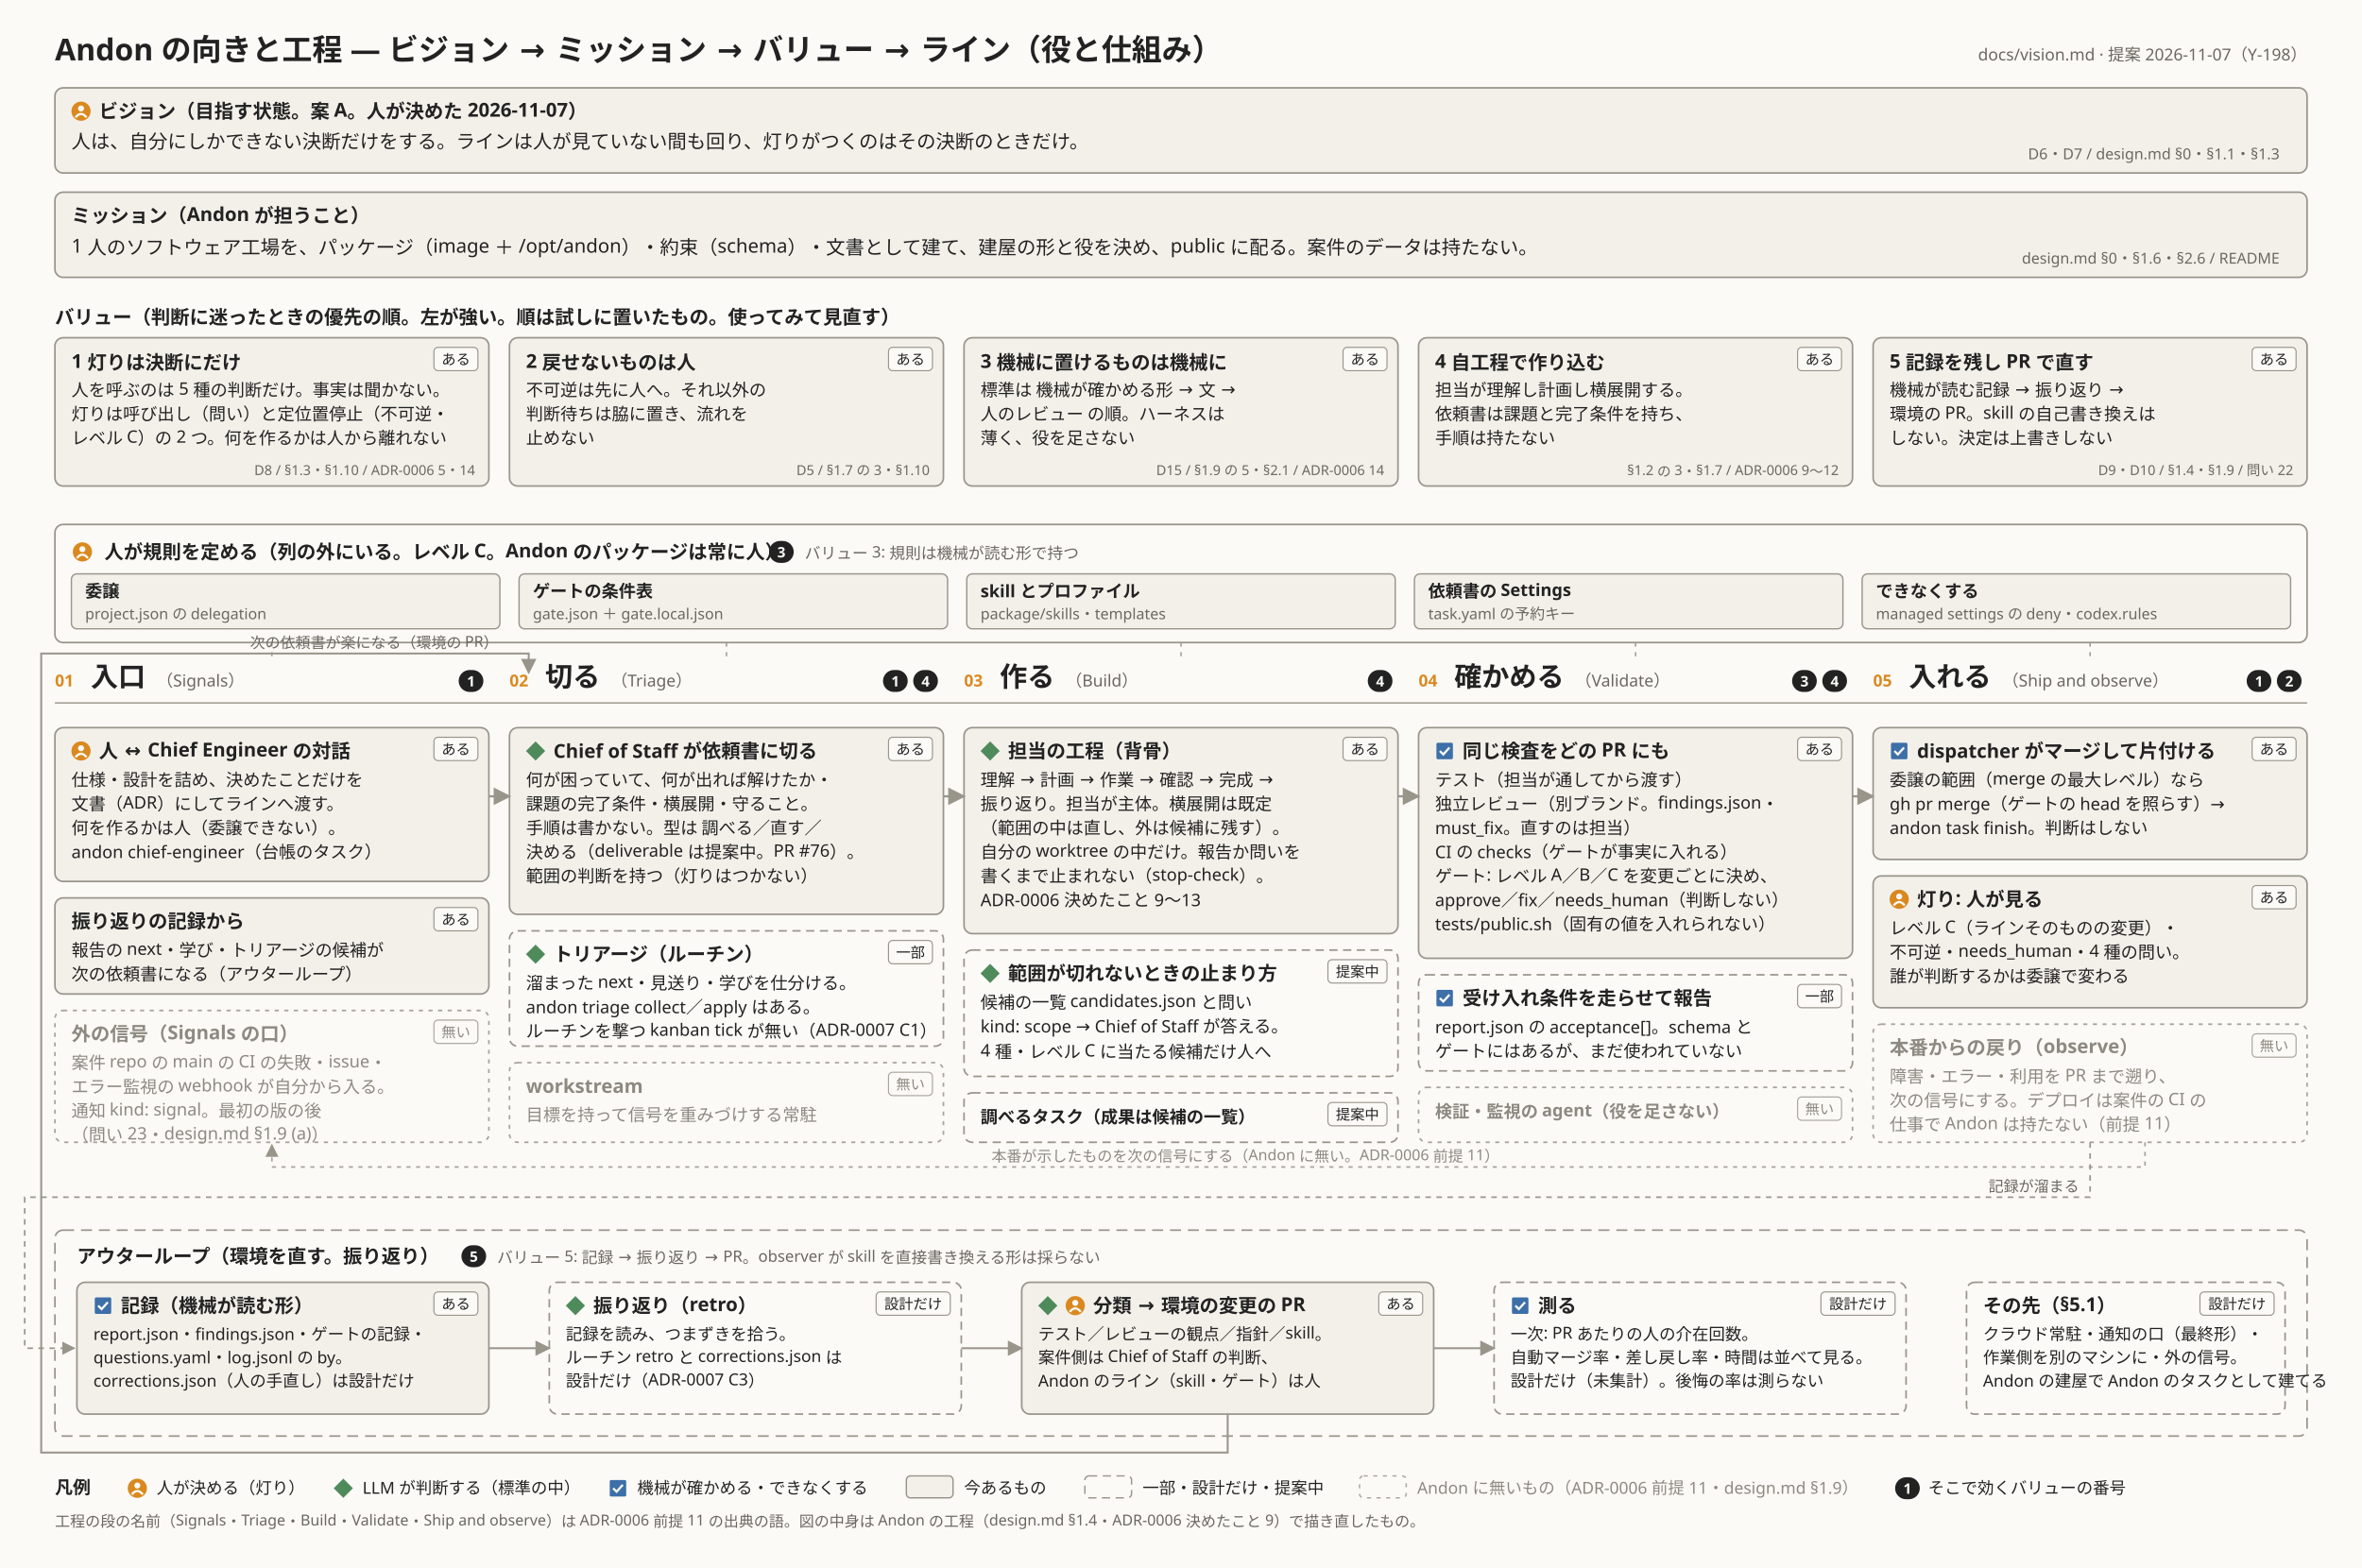
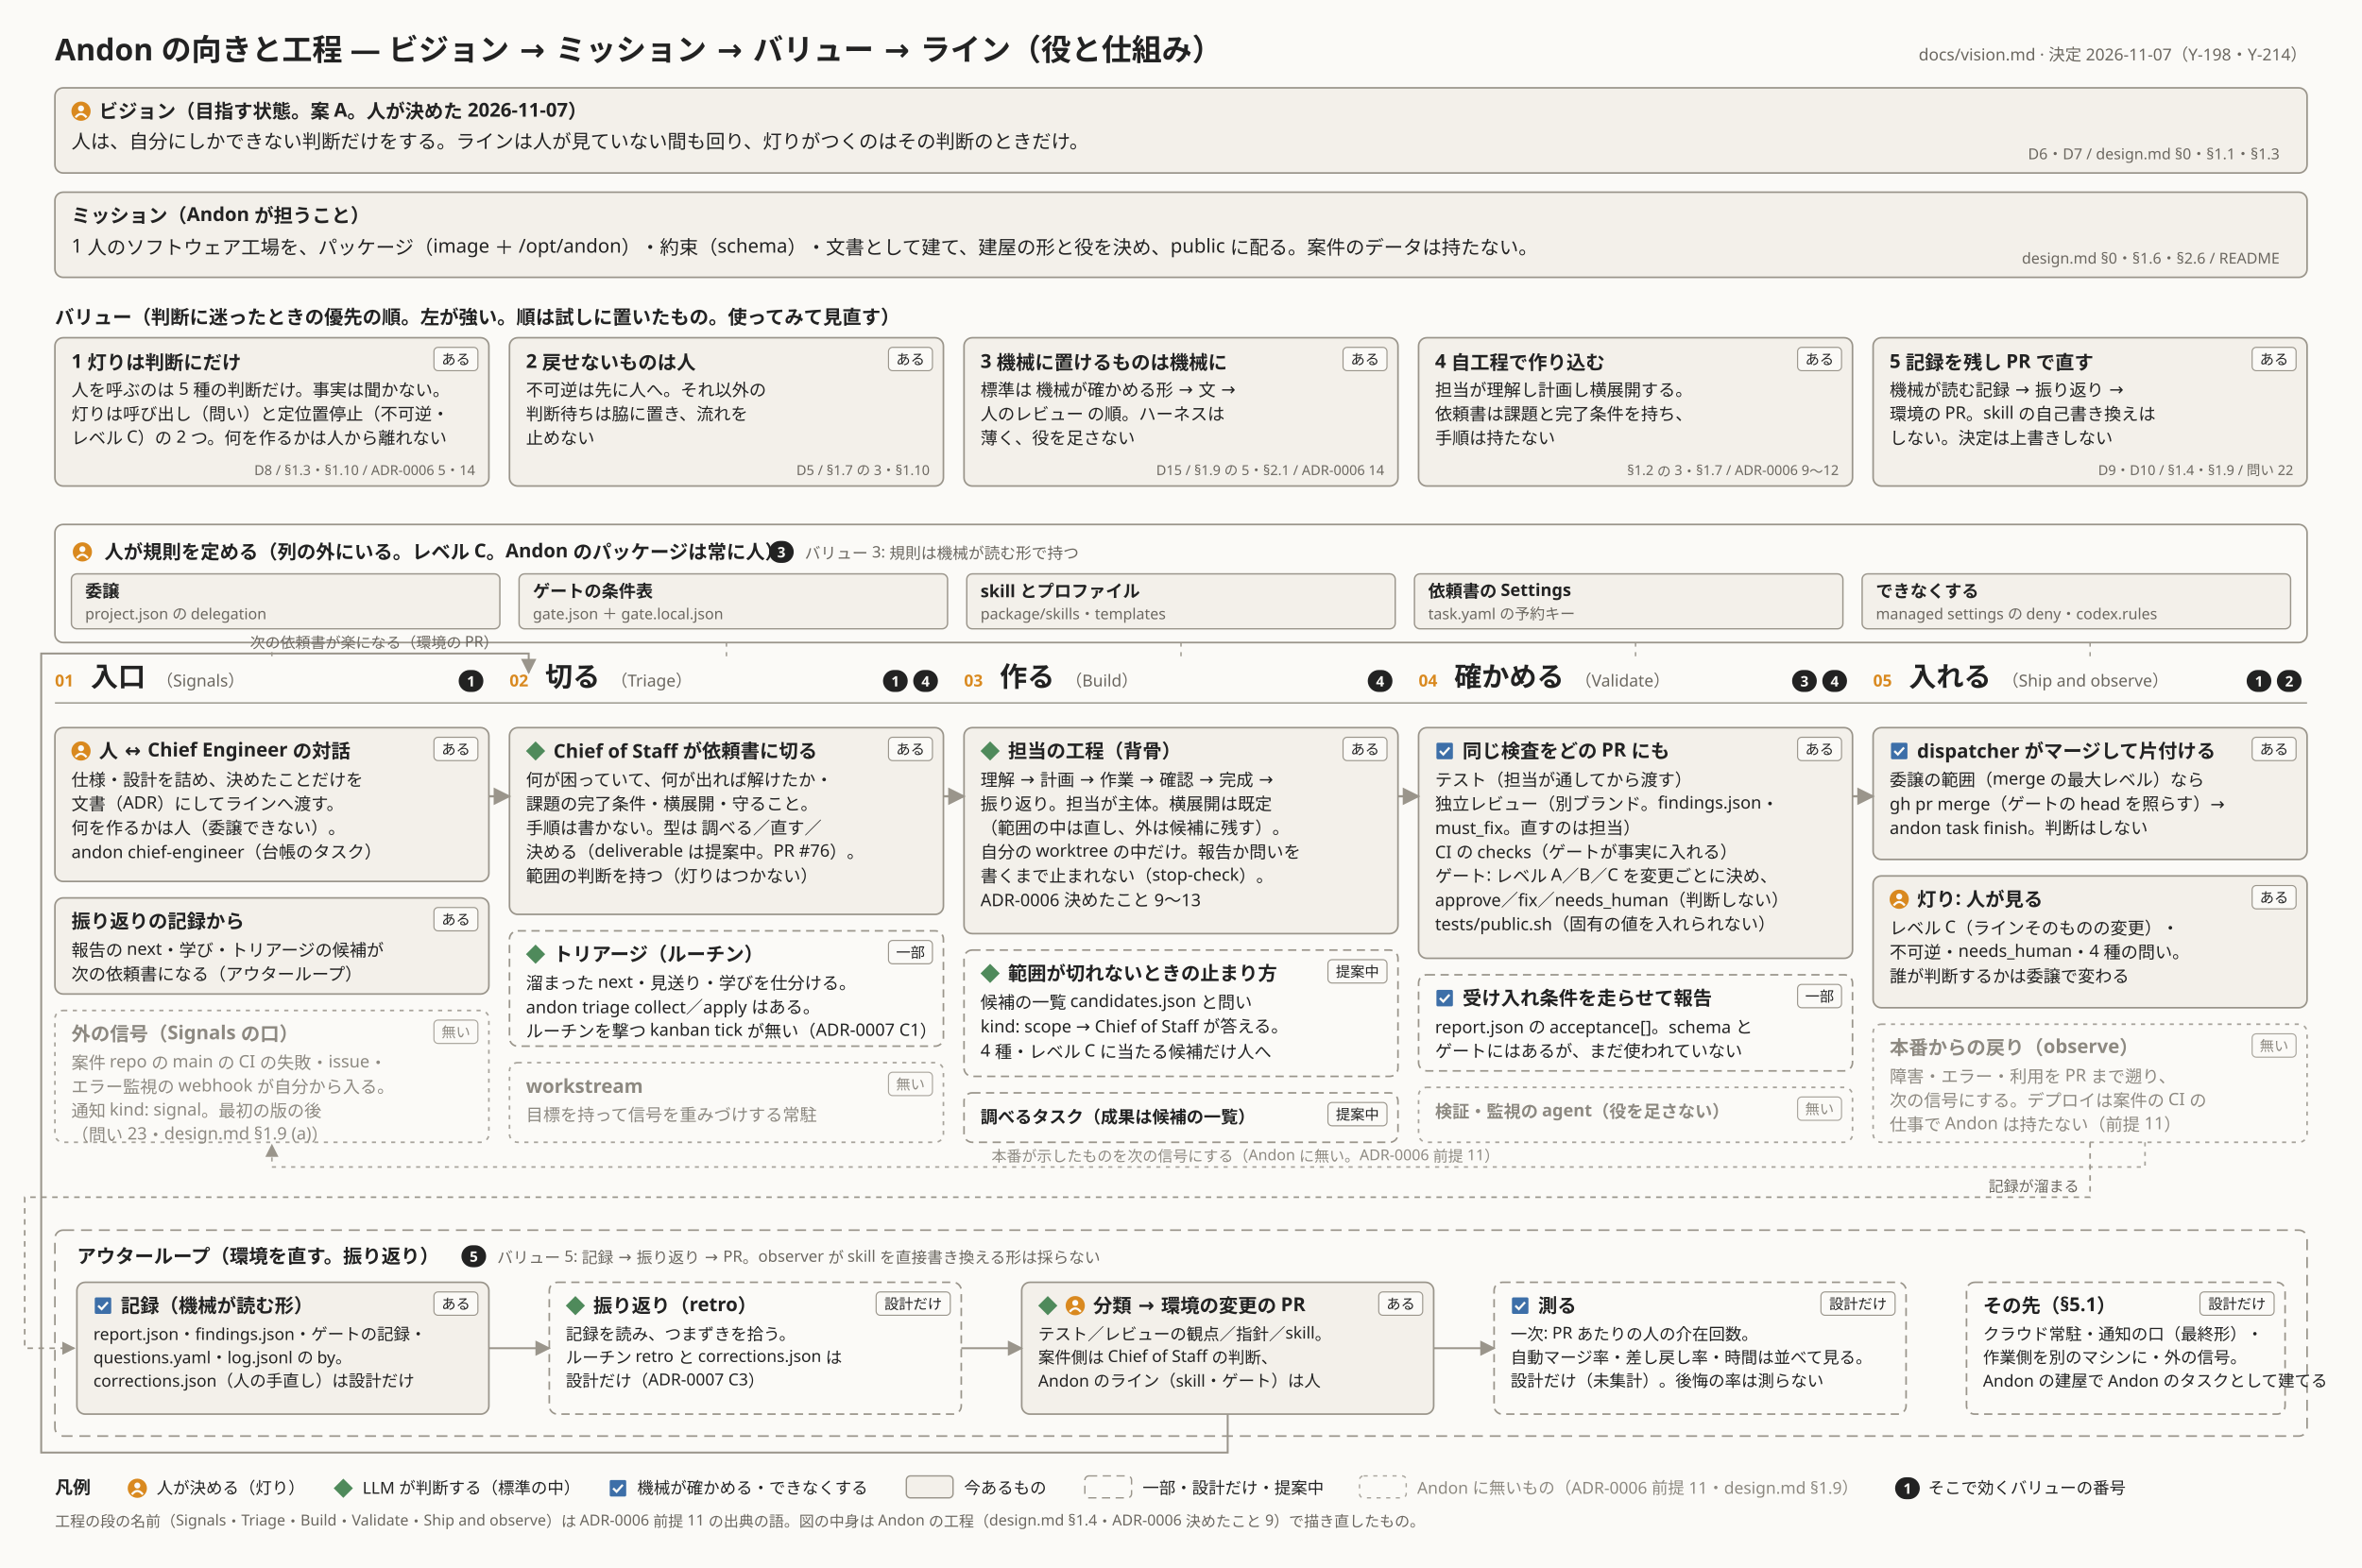
<svg xmlns="http://www.w3.org/2000/svg" width="1720" height="1142" viewBox="0 0 1720 1142" font-family="sans-serif">
  <defs>
    <marker id="ah" viewBox="0 0 10 10" refX="9" refY="5" markerWidth="8" markerHeight="8" orient="auto-start-reverse">
      <path d="M0 0 L10 5 L0 10 z" fill="#9a958b" />
    </marker>
  </defs>
  <rect width="1720" height="1142" fill="#fbfaf7" />
  <text x="40" y="44" font-size="22" font-weight="bold" fill="#222222" text-anchor="start" font-family="sans-serif">Andon の向きと工程 — ビジョン → ミッション → バリュー → ライン（役と仕組み）</text>
-   <text x="1680" y="44" font-size="12" font-weight="normal" fill="#6b6760" text-anchor="end" font-family="sans-serif">docs/vision.md · 提案 2026-11-07（Y-198）</text>
+   <text x="1680" y="44" font-size="12" font-weight="normal" fill="#6b6760" text-anchor="end" font-family="sans-serif">docs/vision.md · 決定 2026-11-07（Y-198・Y-214）</text>
  <rect x="40" y="64" width="1640" height="62" rx="6" fill="#f3f0ea" stroke="#9a958b" stroke-width="1.2" />
  <circle cx="59" cy="81" r="7" fill="#d9891f" />
  <circle cx="59" cy="79" r="2.2" fill="#fbfaf7" />
  <path d="M55 85.5 q4 -5 8 0" stroke="#fbfaf7" stroke-width="1.6" fill="none" />
  <text x="72" y="86" font-size="14" font-weight="bold" fill="#222222" text-anchor="start" font-family="sans-serif">ビジョン（目指す状態。案 A。人が決めた 2026-11-07）</text>
-   <text x="52" y="108" font-size="14" font-weight="normal" fill="#222222" text-anchor="start" font-family="sans-serif">人は、自分にしかできない決断だけをする。ラインは人が見ていない間も回り、灯りがつくのはその決断のときだけ。</text>
+   <text x="52" y="108" font-size="14" font-weight="normal" fill="#222222" text-anchor="start" font-family="sans-serif">人は、自分にしかできない判断だけをする。ラインは人が見ていない間も回り、灯りがつくのはその判断のときだけ。</text>
  <text x="1660" y="116" font-size="11" font-weight="normal" fill="#6b6760" text-anchor="end" font-family="sans-serif">D6・D7 / design.md §0・§1.1・§1.3</text>
  <rect x="40" y="140" width="1640" height="62" rx="6" fill="#f3f0ea" stroke="#9a958b" stroke-width="1.2" />
  <text x="52" y="162" font-size="14" font-weight="bold" fill="#222222" text-anchor="start" font-family="sans-serif">ミッション（Andon が担うこと）</text>
  <text x="52" y="184" font-size="14" font-weight="normal" fill="#222222" text-anchor="start" font-family="sans-serif">1 人のソフトウェア工場を、パッケージ（image ＋ /opt/andon）・約束（schema）・文書として建て、建屋の形と役を決め、public に配る。案件のデータは持たない。</text>
  <text x="1660" y="192" font-size="11" font-weight="normal" fill="#6b6760" text-anchor="end" font-family="sans-serif">design.md §0・§1.6・§2.6 / README</text>
  <text x="40" y="236" font-size="14" font-weight="bold" fill="#222222" text-anchor="start" font-family="sans-serif">バリュー（判断に迷ったときの優先の順。左が強い。順は試しに置いたもの。使ってみて見直す）</text>
  <rect x="40" y="246" width="316" height="108" rx="6" fill="#f3f0ea" stroke="#9a958b" stroke-width="1.2" />
  <rect x="316" y="253" width="32" height="17" rx="3" fill="#fbfaf7" stroke="#9a958b" stroke-width="0.8" />
  <text x="332.0" y="265.5" font-size="10.5" font-weight="normal" fill="#222222" text-anchor="middle" font-family="sans-serif">ある</text>
-   <text x="52" y="268" font-size="14" font-weight="bold" fill="#222222" text-anchor="start" font-family="sans-serif">1 灯りは決断にだけ</text>
+   <text x="52" y="268" font-size="14" font-weight="bold" fill="#222222" text-anchor="start" font-family="sans-serif">1 灯りは判断にだけ</text>
  <text x="52" y="288.5" font-size="12.5" font-weight="normal" fill="#222222" text-anchor="start" font-family="sans-serif">人を呼ぶのは 5 種の判断だけ。事実は聞かない。</text>
  <text x="52" y="306.0" font-size="12.5" font-weight="normal" fill="#222222" text-anchor="start" font-family="sans-serif">灯りは呼び出し（問い）と定位置停止（不可逆・</text>
  <text x="52" y="323.5" font-size="12.5" font-weight="normal" fill="#222222" text-anchor="start" font-family="sans-serif">レベル C）の 2 つ。何を作るかは人から離れない</text>
  <text x="346" y="346" font-size="10" font-weight="normal" fill="#6b6760" text-anchor="end" font-family="sans-serif">D8 / §1.3・§1.10 / ADR-0006 5・14</text>
  <rect x="371" y="246" width="316" height="108" rx="6" fill="#f3f0ea" stroke="#9a958b" stroke-width="1.2" />
  <rect x="647" y="253" width="32" height="17" rx="3" fill="#fbfaf7" stroke="#9a958b" stroke-width="0.8" />
  <text x="663.0" y="265.5" font-size="10.5" font-weight="normal" fill="#222222" text-anchor="middle" font-family="sans-serif">ある</text>
  <text x="383" y="268" font-size="14" font-weight="bold" fill="#222222" text-anchor="start" font-family="sans-serif">2 戻せないものは人</text>
  <text x="383" y="288.5" font-size="12.5" font-weight="normal" fill="#222222" text-anchor="start" font-family="sans-serif">不可逆は先に人へ。それ以外の</text>
  <text x="383" y="306.0" font-size="12.5" font-weight="normal" fill="#222222" text-anchor="start" font-family="sans-serif">判断待ちは脇に置き、流れを</text>
  <text x="383" y="323.5" font-size="12.5" font-weight="normal" fill="#222222" text-anchor="start" font-family="sans-serif">止めない</text>
  <text x="677" y="346" font-size="10" font-weight="normal" fill="#6b6760" text-anchor="end" font-family="sans-serif">D5 / §1.7 の 3・§1.10</text>
  <rect x="702" y="246" width="316" height="108" rx="6" fill="#f3f0ea" stroke="#9a958b" stroke-width="1.2" />
  <rect x="978" y="253" width="32" height="17" rx="3" fill="#fbfaf7" stroke="#9a958b" stroke-width="0.8" />
  <text x="994.0" y="265.5" font-size="10.5" font-weight="normal" fill="#222222" text-anchor="middle" font-family="sans-serif">ある</text>
  <text x="714" y="268" font-size="14" font-weight="bold" fill="#222222" text-anchor="start" font-family="sans-serif">3 機械に置けるものは機械に</text>
  <text x="714" y="288.5" font-size="12.5" font-weight="normal" fill="#222222" text-anchor="start" font-family="sans-serif">標準は 機械が確かめる形 → 文 →</text>
  <text x="714" y="306.0" font-size="12.5" font-weight="normal" fill="#222222" text-anchor="start" font-family="sans-serif">人のレビュー の順。ハーネスは</text>
  <text x="714" y="323.5" font-size="12.5" font-weight="normal" fill="#222222" text-anchor="start" font-family="sans-serif">薄く、役を足さない</text>
  <text x="1008" y="346" font-size="10" font-weight="normal" fill="#6b6760" text-anchor="end" font-family="sans-serif">D15 / §1.9 の 5・§2.1 / ADR-0006 14</text>
  <rect x="1033" y="246" width="316" height="108" rx="6" fill="#f3f0ea" stroke="#9a958b" stroke-width="1.2" />
  <rect x="1309" y="253" width="32" height="17" rx="3" fill="#fbfaf7" stroke="#9a958b" stroke-width="0.8" />
  <text x="1325.0" y="265.5" font-size="10.5" font-weight="normal" fill="#222222" text-anchor="middle" font-family="sans-serif">ある</text>
  <text x="1045" y="268" font-size="14" font-weight="bold" fill="#222222" text-anchor="start" font-family="sans-serif">4 自工程で作り込む</text>
  <text x="1045" y="288.5" font-size="12.5" font-weight="normal" fill="#222222" text-anchor="start" font-family="sans-serif">担当が理解し計画し横展開する。</text>
  <text x="1045" y="306.0" font-size="12.5" font-weight="normal" fill="#222222" text-anchor="start" font-family="sans-serif">依頼書は課題と完了条件を持ち、</text>
  <text x="1045" y="323.5" font-size="12.5" font-weight="normal" fill="#222222" text-anchor="start" font-family="sans-serif">手順は持たない</text>
  <text x="1339" y="346" font-size="10" font-weight="normal" fill="#6b6760" text-anchor="end" font-family="sans-serif">§1.2 の 3・§1.7 / ADR-0006 9〜12</text>
  <rect x="1364" y="246" width="316" height="108" rx="6" fill="#f3f0ea" stroke="#9a958b" stroke-width="1.2" />
  <rect x="1640" y="253" width="32" height="17" rx="3" fill="#fbfaf7" stroke="#9a958b" stroke-width="0.8" />
  <text x="1656.0" y="265.5" font-size="10.5" font-weight="normal" fill="#222222" text-anchor="middle" font-family="sans-serif">ある</text>
  <text x="1376" y="268" font-size="14" font-weight="bold" fill="#222222" text-anchor="start" font-family="sans-serif">5 記録を残し PR で直す</text>
  <text x="1376" y="288.5" font-size="12.5" font-weight="normal" fill="#222222" text-anchor="start" font-family="sans-serif">機械が読む記録 → 振り返り →</text>
  <text x="1376" y="306.0" font-size="12.5" font-weight="normal" fill="#222222" text-anchor="start" font-family="sans-serif">環境の PR。skill の自己書き換えは</text>
  <text x="1376" y="323.5" font-size="12.5" font-weight="normal" fill="#222222" text-anchor="start" font-family="sans-serif">しない。決定は上書きしない</text>
  <text x="1670" y="346" font-size="10" font-weight="normal" fill="#6b6760" text-anchor="end" font-family="sans-serif">D9・D10 / §1.4・§1.9 / 問い 22</text>
  <rect x="40" y="382" width="1640" height="86" rx="6" fill="none" stroke="#9a958b" stroke-width="1.2" />
  <circle cx="60" cy="402" r="7" fill="#d9891f" />
  <circle cx="60" cy="400" r="2.2" fill="#fbfaf7" />
  <path d="M56 406.5 q4 -5 8 0" stroke="#fbfaf7" stroke-width="1.6" fill="none" />
  <text x="76" y="407" font-size="14" font-weight="bold" fill="#222222" text-anchor="start" font-family="sans-serif">人が規則を定める（列の外にいる。レベル C。Andon のパッケージは常に人）</text>
  <rect x="560" y="394" width="18" height="16" rx="8" fill="#222222" />
  <text x="569" y="406" font-size="10.5" font-weight="bold" fill="#fbfaf7" text-anchor="middle" font-family="sans-serif">3</text>
  <text x="586" y="407" font-size="11.5" font-weight="normal" fill="#6b6760" text-anchor="start" font-family="sans-serif">バリュー 3: 規則は機械が読む形で持つ</text>
  <rect x="52.0" y="418" width="312.0" height="40" rx="4" fill="#f3f0ea" stroke="#9a958b" stroke-width="1" />
  <text x="62.0" y="435" font-size="12.5" font-weight="bold" fill="#222222" text-anchor="start" font-family="sans-serif">委譲</text>
  <text x="62.0" y="451" font-size="11" font-weight="normal" fill="#6b6760" text-anchor="start" font-family="sans-serif">project.json の delegation</text>
  <rect x="378.0" y="418" width="312.0" height="40" rx="4" fill="#f3f0ea" stroke="#9a958b" stroke-width="1" />
  <text x="388.0" y="435" font-size="12.5" font-weight="bold" fill="#222222" text-anchor="start" font-family="sans-serif">ゲートの条件表</text>
  <text x="388.0" y="451" font-size="11" font-weight="normal" fill="#6b6760" text-anchor="start" font-family="sans-serif">gate.json ＋ gate.local.json</text>
  <rect x="704.0" y="418" width="312.0" height="40" rx="4" fill="#f3f0ea" stroke="#9a958b" stroke-width="1" />
  <text x="714.0" y="435" font-size="12.5" font-weight="bold" fill="#222222" text-anchor="start" font-family="sans-serif">skill とプロファイル</text>
  <text x="714.0" y="451" font-size="11" font-weight="normal" fill="#6b6760" text-anchor="start" font-family="sans-serif">package/skills・templates</text>
  <rect x="1030.0" y="418" width="312.0" height="40" rx="4" fill="#f3f0ea" stroke="#9a958b" stroke-width="1" />
  <text x="1040.0" y="435" font-size="12.5" font-weight="bold" fill="#222222" text-anchor="start" font-family="sans-serif">依頼書の Settings</text>
  <text x="1040.0" y="451" font-size="11" font-weight="normal" fill="#6b6760" text-anchor="start" font-family="sans-serif">task.yaml の予約キー</text>
  <rect x="1356.0" y="418" width="312.0" height="40" rx="4" fill="#f3f0ea" stroke="#9a958b" stroke-width="1" />
  <text x="1366.0" y="435" font-size="12.5" font-weight="bold" fill="#222222" text-anchor="start" font-family="sans-serif">できなくする</text>
  <text x="1366.0" y="451" font-size="11" font-weight="normal" fill="#6b6760" text-anchor="start" font-family="sans-serif">managed settings の deny・codex.rules</text>
  <path d="M198.0 468 L198.0 482" stroke="#9a958b" stroke-width="1" fill="none" stroke-dasharray="3,4" />
  <text x="40" y="500" font-size="12" font-weight="bold" fill="#d9891f" text-anchor="start" font-family="sans-serif">01</text>
  <text x="66" y="500" font-size="20" font-weight="bold" fill="#222222" text-anchor="start" font-family="sans-serif">入口</text>
  <text x="114" y="500" font-size="12" font-weight="normal" fill="#6b6760" text-anchor="start" font-family="sans-serif">（Signals）</text>
  <rect x="334" y="488" width="18" height="16" rx="8" fill="#222222" />
  <text x="343" y="500" font-size="10.5" font-weight="bold" fill="#fbfaf7" text-anchor="middle" font-family="sans-serif">1</text>
  <path d="M529.0 468 L529.0 482" stroke="#9a958b" stroke-width="1" fill="none" stroke-dasharray="3,4" />
  <text x="371" y="500" font-size="12" font-weight="bold" fill="#d9891f" text-anchor="start" font-family="sans-serif">02</text>
  <text x="397" y="500" font-size="20" font-weight="bold" fill="#222222" text-anchor="start" font-family="sans-serif">切る</text>
  <text x="445" y="500" font-size="12" font-weight="normal" fill="#6b6760" text-anchor="start" font-family="sans-serif">（Triage）</text>
  <rect x="643" y="488" width="18" height="16" rx="8" fill="#222222" />
  <text x="652" y="500" font-size="10.5" font-weight="bold" fill="#fbfaf7" text-anchor="middle" font-family="sans-serif">1</text>
  <rect x="665" y="488" width="18" height="16" rx="8" fill="#222222" />
  <text x="674" y="500" font-size="10.5" font-weight="bold" fill="#fbfaf7" text-anchor="middle" font-family="sans-serif">4</text>
  <path d="M860.0 468 L860.0 482" stroke="#9a958b" stroke-width="1" fill="none" stroke-dasharray="3,4" />
  <text x="702" y="500" font-size="12" font-weight="bold" fill="#d9891f" text-anchor="start" font-family="sans-serif">03</text>
  <text x="728" y="500" font-size="20" font-weight="bold" fill="#222222" text-anchor="start" font-family="sans-serif">作る</text>
  <text x="776" y="500" font-size="12" font-weight="normal" fill="#6b6760" text-anchor="start" font-family="sans-serif">（Build）</text>
  <rect x="996" y="488" width="18" height="16" rx="8" fill="#222222" />
  <text x="1005" y="500" font-size="10.5" font-weight="bold" fill="#fbfaf7" text-anchor="middle" font-family="sans-serif">4</text>
  <path d="M1191.0 468 L1191.0 482" stroke="#9a958b" stroke-width="1" fill="none" stroke-dasharray="3,4" />
  <text x="1033" y="500" font-size="12" font-weight="bold" fill="#d9891f" text-anchor="start" font-family="sans-serif">04</text>
  <text x="1059" y="500" font-size="20" font-weight="bold" fill="#222222" text-anchor="start" font-family="sans-serif">確かめる</text>
  <text x="1147" y="500" font-size="12" font-weight="normal" fill="#6b6760" text-anchor="start" font-family="sans-serif">（Validate）</text>
  <rect x="1305" y="488" width="18" height="16" rx="8" fill="#222222" />
  <text x="1314" y="500" font-size="10.5" font-weight="bold" fill="#fbfaf7" text-anchor="middle" font-family="sans-serif">3</text>
  <rect x="1327" y="488" width="18" height="16" rx="8" fill="#222222" />
  <text x="1336" y="500" font-size="10.5" font-weight="bold" fill="#fbfaf7" text-anchor="middle" font-family="sans-serif">4</text>
  <path d="M1522.0 468 L1522.0 482" stroke="#9a958b" stroke-width="1" fill="none" stroke-dasharray="3,4" />
  <text x="1364" y="500" font-size="12" font-weight="bold" fill="#d9891f" text-anchor="start" font-family="sans-serif">05</text>
  <text x="1390" y="500" font-size="20" font-weight="bold" fill="#222222" text-anchor="start" font-family="sans-serif">入れる</text>
  <text x="1458" y="500" font-size="12" font-weight="normal" fill="#6b6760" text-anchor="start" font-family="sans-serif">（Ship and observe）</text>
  <rect x="1636" y="488" width="18" height="16" rx="8" fill="#222222" />
  <text x="1645" y="500" font-size="10.5" font-weight="bold" fill="#fbfaf7" text-anchor="middle" font-family="sans-serif">1</text>
  <rect x="1658" y="488" width="18" height="16" rx="8" fill="#222222" />
  <text x="1667" y="500" font-size="10.5" font-weight="bold" fill="#fbfaf7" text-anchor="middle" font-family="sans-serif">2</text>
  <path d="M40 512 L1680 512" stroke="#9a958b" stroke-width="1" />
  <rect x="40" y="530" width="316" height="112" rx="6" fill="#f3f0ea" stroke="#9a958b" stroke-width="1.2" />
  <rect x="316" y="537" width="32" height="17" rx="3" fill="#fbfaf7" stroke="#9a958b" stroke-width="0.8" />
  <text x="332.0" y="549.5" font-size="10.5" font-weight="normal" fill="#222222" text-anchor="middle" font-family="sans-serif">ある</text>
  <circle cx="59" cy="547" r="7" fill="#d9891f" />
  <circle cx="59" cy="545" r="2.2" fill="#fbfaf7" />
  <path d="M55 551.5 q4 -5 8 0" stroke="#fbfaf7" stroke-width="1.6" fill="none" />
  <text x="72" y="552" font-size="14" font-weight="bold" fill="#222222" text-anchor="start" font-family="sans-serif">人 ↔ Chief Engineer の対話</text>
  <text x="52" y="572.5" font-size="12.5" font-weight="normal" fill="#222222" text-anchor="start" font-family="sans-serif">仕様・設計を詰め、決めたことだけを</text>
  <text x="52" y="590.0" font-size="12.5" font-weight="normal" fill="#222222" text-anchor="start" font-family="sans-serif">文書（ADR）にしてラインへ渡す。</text>
  <text x="52" y="607.5" font-size="12.5" font-weight="normal" fill="#222222" text-anchor="start" font-family="sans-serif">何を作るかは人（委譲できない）。</text>
  <text x="52" y="625.0" font-size="12.5" font-weight="normal" fill="#222222" text-anchor="start" font-family="sans-serif">andon chief-engineer（台帳のタスク）</text>
  <rect x="40" y="654" width="316" height="70" rx="6" fill="#f3f0ea" stroke="#9a958b" stroke-width="1.2" />
  <rect x="316" y="661" width="32" height="17" rx="3" fill="#fbfaf7" stroke="#9a958b" stroke-width="0.8" />
  <text x="332.0" y="673.5" font-size="10.5" font-weight="normal" fill="#222222" text-anchor="middle" font-family="sans-serif">ある</text>
  <text x="52" y="676" font-size="14" font-weight="bold" fill="#222222" text-anchor="start" font-family="sans-serif">振り返りの記録から</text>
  <text x="52" y="696.5" font-size="12.5" font-weight="normal" fill="#222222" text-anchor="start" font-family="sans-serif">報告の next・学び・トリアージの候補が</text>
  <text x="52" y="714.0" font-size="12.5" font-weight="normal" fill="#222222" text-anchor="start" font-family="sans-serif">次の依頼書になる（アウターループ）</text>
  <rect x="40" y="736" width="316" height="96" rx="6" fill="none" stroke="#a8a49c" stroke-width="1.2" stroke-dasharray="3,4" />
  <rect x="316" y="743" width="32" height="17" rx="3" fill="#fbfaf7" stroke="#a8a49c" stroke-width="0.8" />
  <text x="332.0" y="755.5" font-size="10.5" font-weight="normal" fill="#8d8981" text-anchor="middle" font-family="sans-serif">無い</text>
  <text x="52" y="758" font-size="14" font-weight="bold" fill="#8d8981" text-anchor="start" font-family="sans-serif">外の信号（Signals の口）</text>
  <text x="52" y="778.5" font-size="12.5" font-weight="normal" fill="#8d8981" text-anchor="start" font-family="sans-serif">案件 repo の main の CI の失敗・issue・</text>
  <text x="52" y="796.0" font-size="12.5" font-weight="normal" fill="#8d8981" text-anchor="start" font-family="sans-serif">エラー監視の webhook が自分から入る。</text>
  <text x="52" y="813.5" font-size="12.5" font-weight="normal" fill="#8d8981" text-anchor="start" font-family="sans-serif">通知 kind: signal。最初の版の後</text>
  <text x="52" y="831.0" font-size="12.5" font-weight="normal" fill="#8d8981" text-anchor="start" font-family="sans-serif">（問い 23・design.md §1.9 (a)）</text>
  <rect x="371" y="530" width="316" height="136" rx="6" fill="#f3f0ea" stroke="#9a958b" stroke-width="1.2" />
  <rect x="647" y="537" width="32" height="17" rx="3" fill="#fbfaf7" stroke="#9a958b" stroke-width="0.8" />
  <text x="663.0" y="549.5" font-size="10.5" font-weight="normal" fill="#222222" text-anchor="middle" font-family="sans-serif">ある</text>
  <path d="M390 540 L397 547 L390 554 L383 547 Z" fill="#4f8a5b" />
  <text x="403" y="552" font-size="14" font-weight="bold" fill="#222222" text-anchor="start" font-family="sans-serif">Chief of Staff が依頼書に切る</text>
  <text x="383" y="572.5" font-size="12.5" font-weight="normal" fill="#222222" text-anchor="start" font-family="sans-serif">何が困っていて、何が出れば解けたか・</text>
  <text x="383" y="590.0" font-size="12.5" font-weight="normal" fill="#222222" text-anchor="start" font-family="sans-serif">課題の完了条件・横展開・守ること。</text>
  <text x="383" y="607.5" font-size="12.5" font-weight="normal" fill="#222222" text-anchor="start" font-family="sans-serif">手順は書かない。型は 調べる／直す／</text>
  <text x="383" y="625.0" font-size="12.5" font-weight="normal" fill="#222222" text-anchor="start" font-family="sans-serif">決める（deliverable は提案中。PR #76）。</text>
  <text x="383" y="642.5" font-size="12.5" font-weight="normal" fill="#222222" text-anchor="start" font-family="sans-serif">範囲の判断を持つ（灯りはつかない）</text>
  <rect x="371" y="678" width="316" height="84" rx="6" fill="#fbfaf7" stroke="#9a958b" stroke-width="1.2" stroke-dasharray="6,4" />
  <rect x="647" y="685" width="32" height="17" rx="3" fill="#fbfaf7" stroke="#9a958b" stroke-width="0.8" />
  <text x="663.0" y="697.5" font-size="10.5" font-weight="normal" fill="#222222" text-anchor="middle" font-family="sans-serif">一部</text>
  <path d="M390 688 L397 695 L390 702 L383 695 Z" fill="#4f8a5b" />
  <text x="403" y="700" font-size="14" font-weight="bold" fill="#222222" text-anchor="start" font-family="sans-serif">トリアージ（ルーチン）</text>
  <text x="383" y="720.5" font-size="12.5" font-weight="normal" fill="#222222" text-anchor="start" font-family="sans-serif">溜まった next・見送り・学びを仕分ける。</text>
  <text x="383" y="738.0" font-size="12.5" font-weight="normal" fill="#222222" text-anchor="start" font-family="sans-serif">andon triage collect／apply はある。</text>
  <text x="383" y="755.5" font-size="12.5" font-weight="normal" fill="#222222" text-anchor="start" font-family="sans-serif">ルーチンを撃つ kanban tick が無い（ADR-0007 C1）</text>
  <rect x="371" y="774" width="316" height="58" rx="6" fill="none" stroke="#a8a49c" stroke-width="1.2" stroke-dasharray="3,4" />
  <rect x="647" y="781" width="32" height="17" rx="3" fill="#fbfaf7" stroke="#a8a49c" stroke-width="0.8" />
  <text x="663.0" y="793.5" font-size="10.5" font-weight="normal" fill="#8d8981" text-anchor="middle" font-family="sans-serif">無い</text>
  <text x="383" y="796" font-size="14" font-weight="bold" fill="#8d8981" text-anchor="start" font-family="sans-serif">workstream</text>
  <text x="383" y="816.5" font-size="12.5" font-weight="normal" fill="#8d8981" text-anchor="start" font-family="sans-serif">目標を持って信号を重みづけする常駐</text>
  <rect x="702" y="530" width="316" height="150" rx="6" fill="#f3f0ea" stroke="#9a958b" stroke-width="1.2" />
  <rect x="978" y="537" width="32" height="17" rx="3" fill="#fbfaf7" stroke="#9a958b" stroke-width="0.8" />
  <text x="994.0" y="549.5" font-size="10.5" font-weight="normal" fill="#222222" text-anchor="middle" font-family="sans-serif">ある</text>
  <path d="M721 540 L728 547 L721 554 L714 547 Z" fill="#4f8a5b" />
  <text x="734" y="552" font-size="14" font-weight="bold" fill="#222222" text-anchor="start" font-family="sans-serif">担当の工程（背骨）</text>
  <text x="714" y="572.5" font-size="12.5" font-weight="normal" fill="#222222" text-anchor="start" font-family="sans-serif">理解 → 計画 → 作業 → 確認 → 完成 →</text>
  <text x="714" y="590.0" font-size="12.5" font-weight="normal" fill="#222222" text-anchor="start" font-family="sans-serif">振り返り。担当が主体。横展開は既定</text>
  <text x="714" y="607.5" font-size="12.5" font-weight="normal" fill="#222222" text-anchor="start" font-family="sans-serif">（範囲の中は直し、外は候補に残す）。</text>
  <text x="714" y="625.0" font-size="12.5" font-weight="normal" fill="#222222" text-anchor="start" font-family="sans-serif">自分の worktree の中だけ。報告か問いを</text>
  <text x="714" y="642.5" font-size="12.5" font-weight="normal" fill="#222222" text-anchor="start" font-family="sans-serif">書くまで止まれない（stop-check）。</text>
  <text x="714" y="660.0" font-size="12.5" font-weight="normal" fill="#222222" text-anchor="start" font-family="sans-serif">ADR-0006 決めたこと 9〜13</text>
  <rect x="702" y="692" width="316" height="92" rx="6" fill="#fbfaf7" stroke="#9a958b" stroke-width="1.2" stroke-dasharray="6,4" />
  <rect x="967" y="699" width="43" height="17" rx="3" fill="#fbfaf7" stroke="#9a958b" stroke-width="0.8" />
  <text x="988.5" y="711.5" font-size="10.5" font-weight="normal" fill="#222222" text-anchor="middle" font-family="sans-serif">提案中</text>
  <path d="M721 702 L728 709 L721 716 L714 709 Z" fill="#4f8a5b" />
  <text x="734" y="714" font-size="14" font-weight="bold" fill="#222222" text-anchor="start" font-family="sans-serif">範囲が切れないときの止まり方</text>
  <text x="714" y="734.5" font-size="12.5" font-weight="normal" fill="#222222" text-anchor="start" font-family="sans-serif">候補の一覧 candidates.json と問い</text>
  <text x="714" y="752.0" font-size="12.5" font-weight="normal" fill="#222222" text-anchor="start" font-family="sans-serif">kind: scope → Chief of Staff が答える。</text>
  <text x="714" y="769.5" font-size="12.5" font-weight="normal" fill="#222222" text-anchor="start" font-family="sans-serif">4 種・レベル C に当たる候補だけ人へ</text>
  <rect x="702" y="796" width="316" height="36" rx="6" fill="#fbfaf7" stroke="#9a958b" stroke-width="1.2" stroke-dasharray="6,4" />
  <rect x="967" y="803" width="43" height="17" rx="3" fill="#fbfaf7" stroke="#9a958b" stroke-width="0.8" />
  <text x="988.5" y="815.5" font-size="10.5" font-weight="normal" fill="#222222" text-anchor="middle" font-family="sans-serif">提案中</text>
  <text x="714" y="818" font-size="12.5" font-weight="bold" fill="#222222" text-anchor="start" font-family="sans-serif">調べるタスク（成果は候補の一覧）</text>
  <rect x="1033" y="530" width="316" height="168" rx="6" fill="#f3f0ea" stroke="#9a958b" stroke-width="1.2" />
  <rect x="1309" y="537" width="32" height="17" rx="3" fill="#fbfaf7" stroke="#9a958b" stroke-width="0.8" />
  <text x="1325.0" y="549.5" font-size="10.5" font-weight="normal" fill="#222222" text-anchor="middle" font-family="sans-serif">ある</text>
  <rect x="1046" y="541" width="12" height="12" fill="#3d6fa8" rx="1" />
  <path d="M1048.5 547 l2.5 2.5 l4.5 -5" stroke="#fbfaf7" stroke-width="1.6" fill="none" />
  <text x="1065" y="552" font-size="14" font-weight="bold" fill="#222222" text-anchor="start" font-family="sans-serif">同じ検査をどの PR にも</text>
  <text x="1045" y="572.5" font-size="12.5" font-weight="normal" fill="#222222" text-anchor="start" font-family="sans-serif">テスト（担当が通してから渡す）</text>
  <text x="1045" y="590.0" font-size="12.5" font-weight="normal" fill="#222222" text-anchor="start" font-family="sans-serif">独立レビュー（別ブランド。findings.json・</text>
  <text x="1045" y="607.5" font-size="12.5" font-weight="normal" fill="#222222" text-anchor="start" font-family="sans-serif">must_fix。直すのは担当）</text>
  <text x="1045" y="625.0" font-size="12.5" font-weight="normal" fill="#222222" text-anchor="start" font-family="sans-serif">CI の checks（ゲートが事実に入れる）</text>
  <text x="1045" y="642.5" font-size="12.5" font-weight="normal" fill="#222222" text-anchor="start" font-family="sans-serif">ゲート: レベル A／B／C を変更ごとに決め、</text>
  <text x="1045" y="660.0" font-size="12.5" font-weight="normal" fill="#222222" text-anchor="start" font-family="sans-serif">approve／fix／needs_human（判断しない）</text>
  <text x="1045" y="677.5" font-size="12.5" font-weight="normal" fill="#222222" text-anchor="start" font-family="sans-serif">tests/public.sh（固有の値を入れられない）</text>
  <rect x="1033" y="710" width="316" height="70" rx="6" fill="#fbfaf7" stroke="#9a958b" stroke-width="1.2" stroke-dasharray="6,4" />
  <rect x="1309" y="717" width="32" height="17" rx="3" fill="#fbfaf7" stroke="#9a958b" stroke-width="0.8" />
  <text x="1325.0" y="729.5" font-size="10.5" font-weight="normal" fill="#222222" text-anchor="middle" font-family="sans-serif">一部</text>
  <rect x="1046" y="721" width="12" height="12" fill="#3d6fa8" rx="1" />
  <path d="M1048.5 727 l2.5 2.5 l4.5 -5" stroke="#fbfaf7" stroke-width="1.6" fill="none" />
  <text x="1065" y="732" font-size="14" font-weight="bold" fill="#222222" text-anchor="start" font-family="sans-serif">受け入れ条件を走らせて報告</text>
  <text x="1045" y="752.5" font-size="12.5" font-weight="normal" fill="#222222" text-anchor="start" font-family="sans-serif">report.json の acceptance[]。schema と</text>
  <text x="1045" y="770.0" font-size="12.5" font-weight="normal" fill="#222222" text-anchor="start" font-family="sans-serif">ゲートにはあるが、まだ使われていない</text>
  <rect x="1033" y="792" width="316" height="40" rx="6" fill="none" stroke="#a8a49c" stroke-width="1.2" stroke-dasharray="3,4" />
  <rect x="1309" y="799" width="32" height="17" rx="3" fill="#fbfaf7" stroke="#a8a49c" stroke-width="0.8" />
  <text x="1325.0" y="811.5" font-size="10.5" font-weight="normal" fill="#8d8981" text-anchor="middle" font-family="sans-serif">無い</text>
  <text x="1045" y="814" font-size="12.5" font-weight="bold" fill="#8d8981" text-anchor="start" font-family="sans-serif">検証・監視の agent（役を足さない）</text>
  <rect x="1364" y="530" width="316" height="96" rx="6" fill="#f3f0ea" stroke="#9a958b" stroke-width="1.2" />
  <rect x="1640" y="537" width="32" height="17" rx="3" fill="#fbfaf7" stroke="#9a958b" stroke-width="0.8" />
  <text x="1656.0" y="549.5" font-size="10.5" font-weight="normal" fill="#222222" text-anchor="middle" font-family="sans-serif">ある</text>
  <rect x="1377" y="541" width="12" height="12" fill="#3d6fa8" rx="1" />
  <path d="M1379.5 547 l2.5 2.5 l4.5 -5" stroke="#fbfaf7" stroke-width="1.6" fill="none" />
  <text x="1396" y="552" font-size="14" font-weight="bold" fill="#222222" text-anchor="start" font-family="sans-serif">dispatcher がマージして片付ける</text>
  <text x="1376" y="572.5" font-size="12.5" font-weight="normal" fill="#222222" text-anchor="start" font-family="sans-serif">委譲の範囲（merge の最大レベル）なら</text>
  <text x="1376" y="590.0" font-size="12.5" font-weight="normal" fill="#222222" text-anchor="start" font-family="sans-serif">gh pr merge（ゲートの head を照らす）→</text>
  <text x="1376" y="607.5" font-size="12.5" font-weight="normal" fill="#222222" text-anchor="start" font-family="sans-serif">andon task finish。判断はしない</text>
  <rect x="1364" y="638" width="316" height="96" rx="6" fill="#f3f0ea" stroke="#9a958b" stroke-width="1.2" />
  <rect x="1640" y="645" width="32" height="17" rx="3" fill="#fbfaf7" stroke="#9a958b" stroke-width="0.8" />
  <text x="1656.0" y="657.5" font-size="10.5" font-weight="normal" fill="#222222" text-anchor="middle" font-family="sans-serif">ある</text>
  <circle cx="1383" cy="655" r="7" fill="#d9891f" />
  <circle cx="1383" cy="653" r="2.2" fill="#fbfaf7" />
  <path d="M1379 659.5 q4 -5 8 0" stroke="#fbfaf7" stroke-width="1.6" fill="none" />
  <text x="1396" y="660" font-size="14" font-weight="bold" fill="#222222" text-anchor="start" font-family="sans-serif">灯り: 人が見る</text>
  <text x="1376" y="680.5" font-size="12.5" font-weight="normal" fill="#222222" text-anchor="start" font-family="sans-serif">レベル C（ラインそのものの変更）・</text>
  <text x="1376" y="698.0" font-size="12.5" font-weight="normal" fill="#222222" text-anchor="start" font-family="sans-serif">不可逆・needs_human・4 種の問い。</text>
  <text x="1376" y="715.5" font-size="12.5" font-weight="normal" fill="#222222" text-anchor="start" font-family="sans-serif">誰が判断するかは委譲で変わる</text>
  <rect x="1364" y="746" width="316" height="86" rx="6" fill="none" stroke="#a8a49c" stroke-width="1.2" stroke-dasharray="3,4" />
  <rect x="1640" y="753" width="32" height="17" rx="3" fill="#fbfaf7" stroke="#a8a49c" stroke-width="0.8" />
  <text x="1656.0" y="765.5" font-size="10.5" font-weight="normal" fill="#8d8981" text-anchor="middle" font-family="sans-serif">無い</text>
  <text x="1376" y="768" font-size="14" font-weight="bold" fill="#8d8981" text-anchor="start" font-family="sans-serif">本番からの戻り（observe）</text>
  <text x="1376" y="788.5" font-size="12.5" font-weight="normal" fill="#8d8981" text-anchor="start" font-family="sans-serif">障害・エラー・利用を PR まで遡り、</text>
  <text x="1376" y="806.0" font-size="12.5" font-weight="normal" fill="#8d8981" text-anchor="start" font-family="sans-serif">次の信号にする。デプロイは案件の CI の</text>
  <text x="1376" y="823.5" font-size="12.5" font-weight="normal" fill="#8d8981" text-anchor="start" font-family="sans-serif">仕事で Andon は持たない（前提 11）</text>
  <path d="M356 580 L371 580" stroke="#9a958b" stroke-width="1.6" fill="none" marker-end="url(#ah)" />
  <path d="M687 580 L702 580" stroke="#9a958b" stroke-width="1.6" fill="none" marker-end="url(#ah)" />
  <path d="M1018 580 L1033 580" stroke="#9a958b" stroke-width="1.6" fill="none" marker-end="url(#ah)" />
  <path d="M1349 580 L1364 580" stroke="#9a958b" stroke-width="1.6" fill="none" marker-end="url(#ah)" />
  <rect x="40" y="896" width="1640" height="150" rx="6" fill="none" stroke="#9a958b" stroke-width="1.2" stroke-dasharray="8,5" />
  <text x="56" y="920" font-size="14" font-weight="bold" fill="#222222" text-anchor="start" font-family="sans-serif">アウターループ（環境を直す。振り返り）</text>
  <rect x="336" y="907" width="18" height="16" rx="8" fill="#222222" />
  <text x="345" y="919" font-size="10.5" font-weight="bold" fill="#fbfaf7" text-anchor="middle" font-family="sans-serif">5</text>
  <text x="362" y="920" font-size="11.5" font-weight="normal" fill="#6b6760" text-anchor="start" font-family="sans-serif">バリュー 5: 記録 → 振り返り → PR。observer が skill を直接書き換える形は採らない</text>
  <rect x="56" y="934" width="300" height="96" rx="6" fill="#f3f0ea" stroke="#9a958b" stroke-width="1.2" />
  <rect x="316" y="941" width="32" height="17" rx="3" fill="#fbfaf7" stroke="#9a958b" stroke-width="0.8" />
  <text x="332.0" y="953.5" font-size="10.5" font-weight="normal" fill="#222222" text-anchor="middle" font-family="sans-serif">ある</text>
  <rect x="69" y="945" width="12" height="12" fill="#3d6fa8" rx="1" />
  <path d="M71.5 951 l2.5 2.5 l4.5 -5" stroke="#fbfaf7" stroke-width="1.6" fill="none" />
  <text x="88" y="956" font-size="14" font-weight="bold" fill="#222222" text-anchor="start" font-family="sans-serif">記録（機械が読む形）</text>
  <text x="68" y="976" font-size="12" font-weight="normal" fill="#222222" text-anchor="start" font-family="sans-serif">report.json・findings.json・ゲートの記録・</text>
  <text x="68" y="993" font-size="12" font-weight="normal" fill="#222222" text-anchor="start" font-family="sans-serif">questions.yaml・log.jsonl の by。</text>
  <text x="68" y="1010" font-size="12" font-weight="normal" fill="#222222" text-anchor="start" font-family="sans-serif">corrections.json（人の手直し）は設計だけ</text>
  <rect x="400" y="934" width="300" height="96" rx="6" fill="#fbfaf7" stroke="#9a958b" stroke-width="1.2" stroke-dasharray="6,4" />
  <rect x="638" y="941" width="54" height="17" rx="3" fill="#fbfaf7" stroke="#9a958b" stroke-width="0.8" />
  <text x="665.0" y="953.5" font-size="10.5" font-weight="normal" fill="#222222" text-anchor="middle" font-family="sans-serif">設計だけ</text>
  <path d="M419 944 L426 951 L419 958 L412 951 Z" fill="#4f8a5b" />
  <text x="432" y="956" font-size="14" font-weight="bold" fill="#222222" text-anchor="start" font-family="sans-serif">振り返り（retro）</text>
  <text x="412" y="976" font-size="12" font-weight="normal" fill="#222222" text-anchor="start" font-family="sans-serif">記録を読み、つまずきを拾う。</text>
  <text x="412" y="993" font-size="12" font-weight="normal" fill="#222222" text-anchor="start" font-family="sans-serif">ルーチン retro と corrections.json は</text>
  <text x="412" y="1010" font-size="12" font-weight="normal" fill="#222222" text-anchor="start" font-family="sans-serif">設計だけ（ADR-0007 C3）</text>
  <rect x="744" y="934" width="300" height="96" rx="6" fill="#f3f0ea" stroke="#9a958b" stroke-width="1.2" />
  <rect x="1004" y="941" width="32" height="17" rx="3" fill="#fbfaf7" stroke="#9a958b" stroke-width="0.8" />
  <text x="1020.0" y="953.5" font-size="10.5" font-weight="normal" fill="#222222" text-anchor="middle" font-family="sans-serif">ある</text>
  <path d="M763 944 L770 951 L763 958 L756 951 Z" fill="#4f8a5b" />
  <circle cx="783" cy="951" r="7" fill="#d9891f" />
  <circle cx="783" cy="949" r="2.2" fill="#fbfaf7" />
  <path d="M779 955.5 q4 -5 8 0" stroke="#fbfaf7" stroke-width="1.6" fill="none" />
  <text x="796" y="956" font-size="14" font-weight="bold" fill="#222222" text-anchor="start" font-family="sans-serif">分類 → 環境の変更の PR</text>
  <text x="756" y="976" font-size="12" font-weight="normal" fill="#222222" text-anchor="start" font-family="sans-serif">テスト／レビューの観点／指針／skill。</text>
  <text x="756" y="993" font-size="12" font-weight="normal" fill="#222222" text-anchor="start" font-family="sans-serif">案件側は Chief of Staff の判断、</text>
  <text x="756" y="1010" font-size="12" font-weight="normal" fill="#222222" text-anchor="start" font-family="sans-serif">Andon のライン（skill・ゲート）は人</text>
  <rect x="1088" y="934" width="300" height="96" rx="6" fill="#fbfaf7" stroke="#9a958b" stroke-width="1.2" stroke-dasharray="6,4" />
  <rect x="1326" y="941" width="54" height="17" rx="3" fill="#fbfaf7" stroke="#9a958b" stroke-width="0.8" />
  <text x="1353.0" y="953.5" font-size="10.5" font-weight="normal" fill="#222222" text-anchor="middle" font-family="sans-serif">設計だけ</text>
  <rect x="1101" y="945" width="12" height="12" fill="#3d6fa8" rx="1" />
  <path d="M1103.5 951 l2.5 2.5 l4.5 -5" stroke="#fbfaf7" stroke-width="1.6" fill="none" />
  <text x="1120" y="956" font-size="14" font-weight="bold" fill="#222222" text-anchor="start" font-family="sans-serif">測る</text>
  <text x="1100" y="976" font-size="12" font-weight="normal" fill="#222222" text-anchor="start" font-family="sans-serif">一次: PR あたりの人の介在回数。</text>
  <text x="1100" y="993" font-size="12" font-weight="normal" fill="#222222" text-anchor="start" font-family="sans-serif">自動マージ率・差し戻し率・時間は並べて見る。</text>
  <text x="1100" y="1010" font-size="12" font-weight="normal" fill="#222222" text-anchor="start" font-family="sans-serif">設計だけ（未集計）。後悔の率は測らない</text>
  <path d="M356 982 L400 982" stroke="#9a958b" stroke-width="1.4" fill="none" marker-end="url(#ah)" />
  <path d="M700 982 L744 982" stroke="#9a958b" stroke-width="1.4" fill="none" marker-end="url(#ah)" />
  <path d="M1044 982 L1088 982" stroke="#9a958b" stroke-width="1.4" fill="none" marker-end="url(#ah)" />
  <rect x="1432" y="934" width="232" height="96" rx="6" fill="#fbfaf7" stroke="#9a958b" stroke-width="1.2" stroke-dasharray="6,4" />
  <rect x="1602" y="941" width="54" height="17" rx="3" fill="#fbfaf7" stroke="#9a958b" stroke-width="0.8" />
  <text x="1629.0" y="953.5" font-size="10.5" font-weight="normal" fill="#222222" text-anchor="middle" font-family="sans-serif">設計だけ</text>
  <text x="1444" y="956" font-size="14" font-weight="bold" fill="#222222" text-anchor="start" font-family="sans-serif">その先（§5.1）</text>
  <text x="1444" y="976" font-size="12" font-weight="normal" fill="#222222" text-anchor="start" font-family="sans-serif">クラウド常駐・通知の口（最終形）・</text>
  <text x="1444" y="993" font-size="12" font-weight="normal" fill="#222222" text-anchor="start" font-family="sans-serif">作業側を別のマシンに・外の信号。</text>
  <text x="1444" y="1010" font-size="12" font-weight="normal" fill="#222222" text-anchor="start" font-family="sans-serif">Andon の建屋で Andon のタスクとして建てる</text>
  <path d="M1562.0 832 L1562.0 850 L198.0 850 L198.0 834" stroke="#a8a49c" stroke-width="1.2" fill="none" stroke-dasharray="3,4" marker-end="url(#ah)" />
  <text x="722" y="846" font-size="11" font-weight="normal" fill="#8d8981" text-anchor="start" font-family="sans-serif">本番が示したものを次の信号にする（Andon に無い。ADR-0006 前提 11）</text>
  <path d="M1522.0 832 L1522.0 872 L18 872 L18 982 L54 982" stroke="#9a958b" stroke-width="1.2" fill="none" stroke-dasharray="4,4" marker-end="url(#ah)" />
  <text x="1514.0" y="868" font-size="11" font-weight="normal" fill="#6b6760" text-anchor="end" font-family="sans-serif">記録が溜まる</text>
  <path d="M894.0 1030 L894.0 1058 L30 1058 L30 476 L385 476 L385 490" stroke="#9a958b" stroke-width="1.4" fill="none" marker-end="url(#ah)" />
  <text x="363" y="472" font-size="11" font-weight="normal" fill="#6b6760" text-anchor="end" font-family="sans-serif">次の依頼書が楽になる（環境の PR）</text>
  <text x="40" y="1088" font-size="13" font-weight="bold" fill="#222222" text-anchor="start" font-family="sans-serif">凡例</text>
  <circle cx="100" cy="1084" r="7" fill="#d9891f" />
  <circle cx="100" cy="1082" r="2.2" fill="#fbfaf7" />
  <path d="M96 1088.5 q4 -5 8 0" stroke="#fbfaf7" stroke-width="1.6" fill="none" />
  <text x="114" y="1088" font-size="12" font-weight="normal" fill="#222222" text-anchor="start" font-family="sans-serif">人が決める（灯り）</text>
  <path d="M250 1077 L257 1084 L250 1091 L243 1084 Z" fill="#4f8a5b" />
  <text x="264" y="1088" font-size="12" font-weight="normal" fill="#222222" text-anchor="start" font-family="sans-serif">LLM が判断する（標準の中）</text>
  <rect x="444" y="1078" width="12" height="12" fill="#3d6fa8" rx="1" />
  <path d="M446.5 1084 l2.5 2.5 l4.5 -5" stroke="#fbfaf7" stroke-width="1.6" fill="none" />
  <text x="464" y="1088" font-size="12" font-weight="normal" fill="#222222" text-anchor="start" font-family="sans-serif">機械が確かめる・できなくする</text>
  <rect x="660" y="1075" width="34" height="16" rx="3" fill="#f3f0ea" stroke="#9a958b" />
  <text x="702" y="1088" font-size="12" font-weight="normal" fill="#222222" text-anchor="start" font-family="sans-serif">今あるもの</text>
  <rect x="790" y="1075" width="34" height="16" rx="3" fill="#fbfaf7" stroke="#9a958b" stroke-dasharray="6,4" />
  <text x="832" y="1088" font-size="12" font-weight="normal" fill="#222222" text-anchor="start" font-family="sans-serif">一部・設計だけ・提案中</text>
  <rect x="990" y="1075" width="34" height="16" rx="3" fill="none" stroke="#a8a49c" stroke-dasharray="3,4" />
  <text x="1032" y="1088" font-size="12" font-weight="normal" fill="#8d8981" text-anchor="start" font-family="sans-serif">Andon に無いもの（ADR-0006 前提 11・design.md §1.9）</text>
  <rect x="1380" y="1076" width="18" height="16" rx="8" fill="#222222" />
  <text x="1389" y="1088" font-size="10.5" font-weight="bold" fill="#fbfaf7" text-anchor="middle" font-family="sans-serif">1</text>
  <text x="1404" y="1088" font-size="12" font-weight="normal" fill="#222222" text-anchor="start" font-family="sans-serif">そこで効くバリューの番号</text>
  <text x="40" y="1112" font-size="11" font-weight="normal" fill="#6b6760" text-anchor="start" font-family="sans-serif">工程の段の名前（Signals・Triage・Build・Validate・Ship and observe）は ADR-0006 前提 11 の出典の語。図の中身は Andon の工程（design.md §1.4・ADR-0006 決めたこと 9）で描き直したもの。</text>
</svg>
